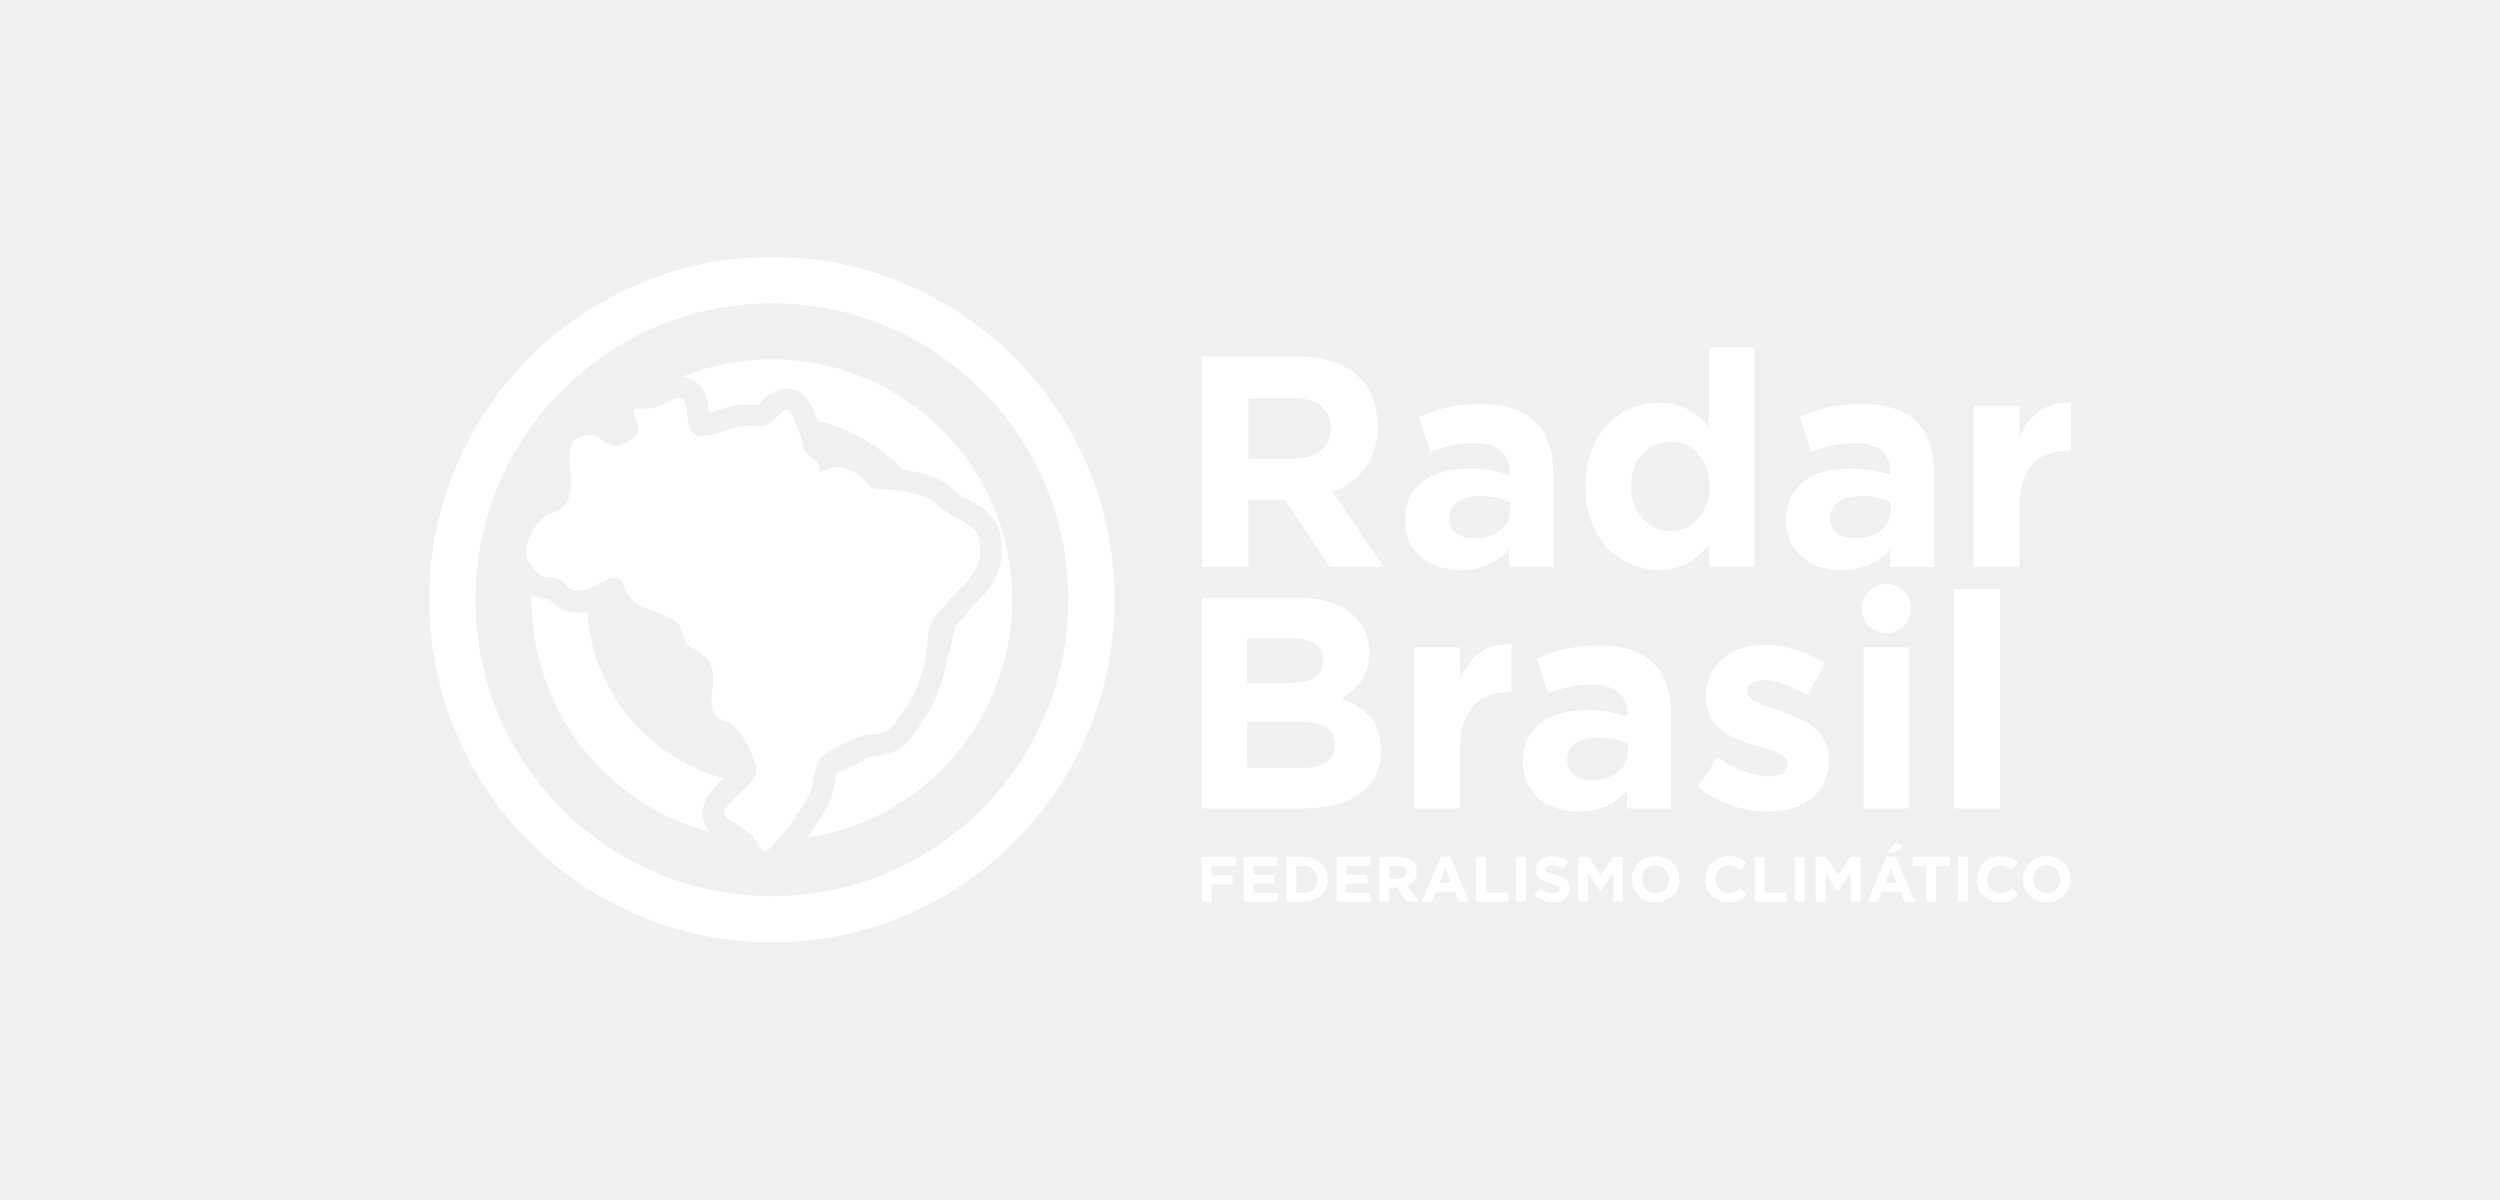
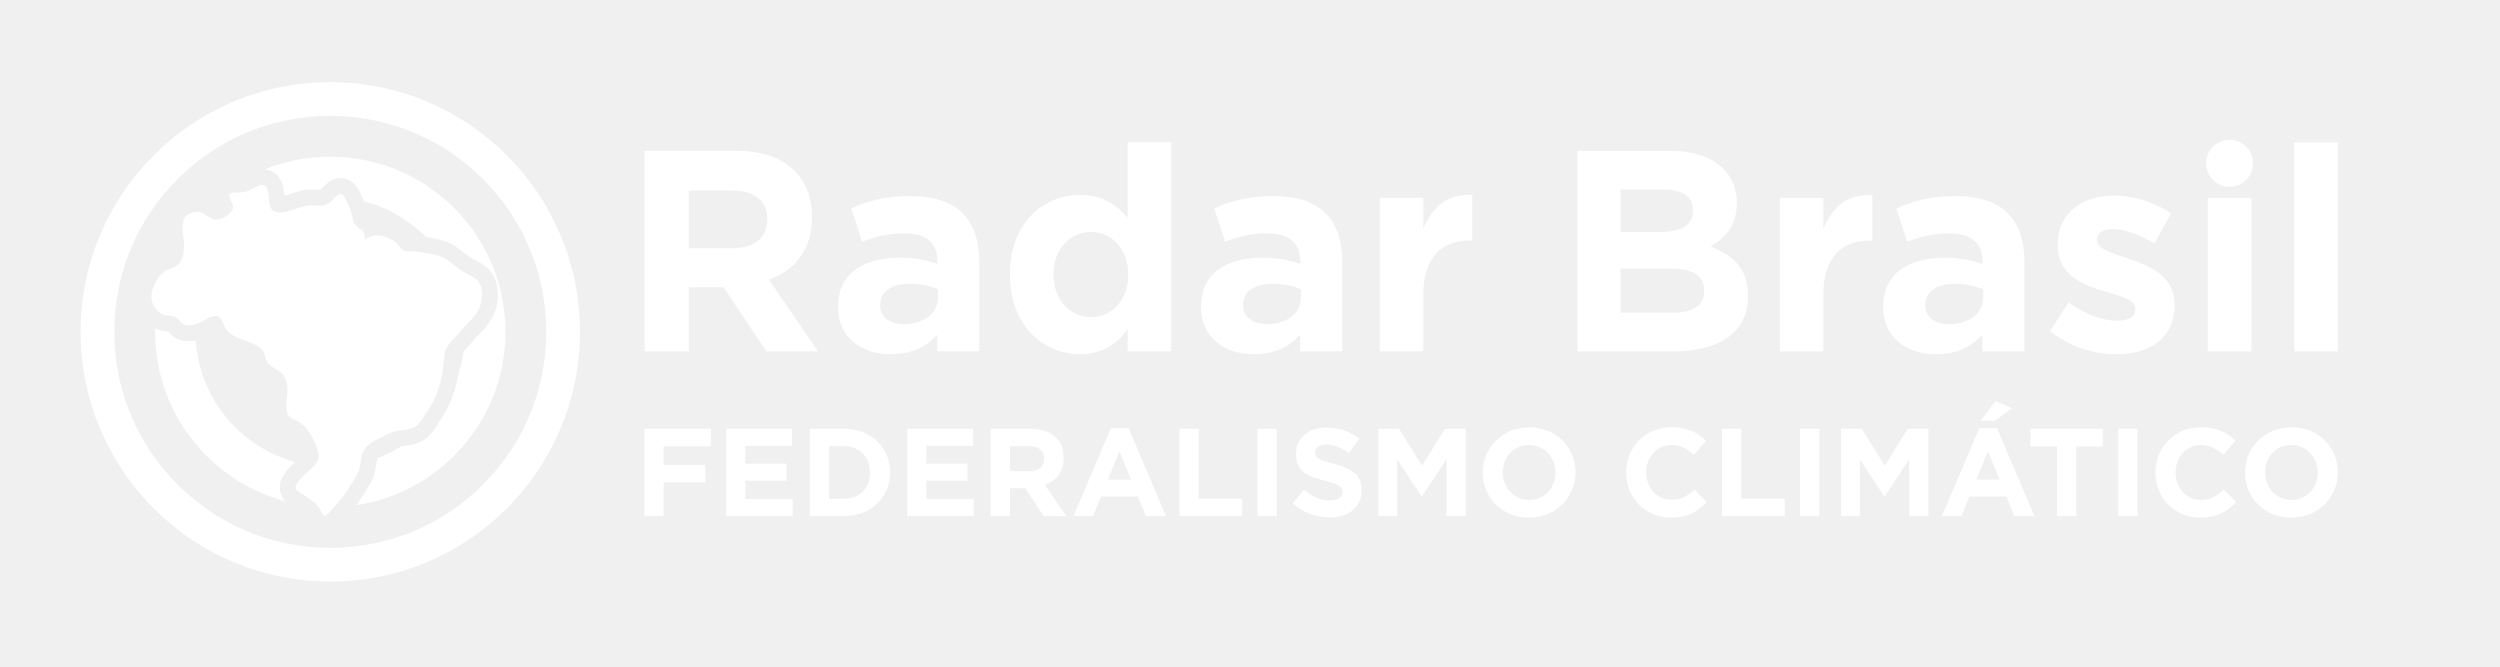
- <svg xmlns="http://www.w3.org/2000/svg" id="Camada_1" data-name="Camada 1" viewBox="0 0 649.59 311.66">
+ <svg xmlns="http://www.w3.org/2000/svg" id="Camada_1" data-name="Camada 1" viewBox="0 0 3488.91 929.83">
  <defs>
    <style>
      .cls-1 {
        fill: #fff;
      }
    </style>
  </defs>
-   <path class="cls-1" d="M200.57,244.86c-12.02,0-23.68-2.35-34.66-7-10.6-4.48-20.12-10.9-28.3-19.08-8.17-8.17-14.59-17.7-19.08-28.3-4.64-10.98-7-22.64-7-34.66s2.35-23.68,7-34.66c4.48-10.6,10.9-20.12,19.08-28.3,8.17-8.17,17.7-14.59,28.3-19.08,10.98-4.64,22.64-7,34.66-7s23.68,2.35,34.66,7c10.6,4.48,20.12,10.9,28.3,19.08,8.17,8.17,14.59,17.7,19.08,28.3,4.64,10.98,7,22.64,7,34.66s-2.35,23.68-7,34.66c-4.48,10.6-10.9,20.12-19.08,28.3-8.17,8.17-17.7,14.59-28.3,19.08-10.98,4.64-22.64,7-34.66,7ZM200.57,78.81c-20.57,0-39.91,8.01-54.46,22.56s-22.56,33.89-22.56,54.46,8.01,39.91,22.56,54.46c14.55,14.55,33.89,22.56,54.46,22.56s39.91-8.01,54.46-22.56c14.55-14.55,22.56-33.89,22.56-54.46s-8.01-39.91-22.56-54.46c-14.55-14.55-33.89-22.56-54.46-22.56Z" />
+   <path class="cls-1" d="M460.92,811.56c-47.03,0-92.66-9.22-135.63-27.39-41.49-17.55-78.75-42.67-110.75-74.66-31.99-31.99-57.11-69.25-74.66-110.75-18.18-42.97-27.39-88.61-27.39-135.63s9.22-92.66,27.39-135.63c17.55-41.49,42.67-78.76,74.66-110.75,31.99-31.99,69.25-57.11,110.75-74.66,42.97-18.18,88.61-27.39,135.63-27.39s92.66,9.22,135.63,27.39c41.49,17.55,78.75,42.67,110.75,74.66,31.99,31.99,57.11,69.25,74.66,110.75,18.18,42.97,27.39,88.61,27.39,135.63s-9.22,92.66-27.39,135.63c-17.55,41.49-42.67,78.75-74.66,110.75-31.99,31.99-69.25,57.11-110.75,74.66-42.97,18.18-88.61,27.39-135.63,27.39ZM460.92,161.73c-80.51,0-156.2,31.35-213.12,88.28-56.93,56.93-88.28,132.62-88.28,213.12s31.35,156.2,88.28,213.12c56.93,56.93,132.62,88.28,213.12,88.28s156.2-31.35,213.12-88.28c56.93-56.93,88.28-132.62,88.28-213.12s-31.35-156.2-88.28-213.12c-56.93-56.93-132.62-88.28-213.12-88.28Z" />
  <g>
-     <path class="cls-1" d="M244.73,111.66c-11.8-11.8-27.48-18.29-44.17-18.29-8.12,0-16,1.54-23.32,4.48,1.77.21,3.37,1.02,4.59,2.33l.26.28.22.31c1.53,2.17,1.76,4.68,1.9,6.55.76-.2,1.58-.47,2.42-.75,1.08-.36,2.2-.72,3.37-1.02,1.1-.32,2.26-.47,3.63-.47.65,0,1.26.03,1.8.06.44.02.85.05,1.19.05.21,0,.34,0,.42-.02l.06-.04h.03c.17-.17.44-.46.64-.66,1.24-1.3,3.31-3.48,6.56-3.48.44,0,.88.04,1.31.13l.55.11.52.21c2.85,1.18,4.02,3.73,4.58,4.95.07.16.16.34.2.42l.07.14.06.14c.31.68.64,1.41.96,2.2,8.49,2.19,16.07,6.65,22.07,12.69.63.11,1.24.22,1.85.34.53.1,1.03.19,1.53.28h.08s.08.03.08.03c2.28.47,4.08,1.08,5.66,1.92,1.76.93,3.17,2.08,4.43,3.1.64.52,1.25,1.01,1.81,1.4.63.38,1.28.72,1.96,1.08,3.18,1.66,7.98,4.17,8.25,11.8.19,2.94-.47,5.86-1.96,8.68-1.14,2.15-2.74,4.21-4.78,6.12-.74.74-1.49,1.62-2.28,2.55-.55.65-1.12,1.31-1.7,1.96l-.04.05-.04.04c-.22.23-.43.45-.64.67-.29.3-.54.56-.76.79-.41,2.81-1.06,5.54-1.94,8.17-.14.92-.3,1.86-.54,2.8-1.28,5.35-3.17,9.74-5.76,13.42-.29.45-.56.86-.8,1.24-1.77,2.76-3.05,4.75-5.45,6.17-2.08,1.24-4.34,1.63-7.63,1.99-2.66,1.67-5.5,3.08-8.48,4.21-.02.02-.03.05-.05.07-.17.31-.3,1.12-.44,1.97-.19,1.17-.43,2.62-.96,4.33l-.08.25-.1.24c-1.05,2.53-2.51,4.7-3.79,6.62-.56.83-1.08,1.61-1.55,2.37l-.08.12-.08.12c-.17.25-.34.49-.51.72,13.14-1.96,25.26-8.04,34.83-17.6,11.8-11.8,18.29-27.48,18.29-44.17s-6.5-32.37-18.29-44.17Z" />
-     <path class="cls-1" d="M182.61,212.29l-.05-.31v-.31c-.19-3.88,2.65-6.69,4.54-8.55.27-.26.52-.51.67-.68l.12-.13.1-.09c-19.47-5.28-34.06-22.52-35.39-43.3-.78.16-1.59.26-2.43.26-1.61,0-3.13-.36-4.53-1.06l-.16-.08-.16-.09c-1.25-.74-2.1-1.65-2.66-2.25-.09,0-.17-.02-.25-.03-1.08-.11-2.65-.27-4.29-1.06,0,.41-.01.81-.01,1.22,0,16.68,6.5,32.37,18.29,44.17,7.91,7.91,17.57,13.43,28.1,16.22-1.25-1.38-1.72-2.85-1.89-3.92Z" />
+     <path class="cls-1" d="M633.76,290.29c-46.17-46.17-107.55-71.59-172.84-71.59-31.78,0-62.63,6.04-91.26,17.55,6.91.81,13.19,3.98,17.95,9.12l1.01,1.09.85,1.21c5.98,8.5,6.87,18.31,7.45,25.62,2.97-.8,6.17-1.85,9.46-2.94,4.23-1.39,8.59-2.83,13.2-3.99,4.31-1.25,8.85-1.83,14.2-1.83,2.53,0,4.93.13,7.04.24,1.71.09,3.32.18,4.66.18.81,0,1.33-.03,1.64-.06l.24-.16.1-.05c.66-.61,1.74-1.75,2.5-2.55,4.85-5.1,12.97-13.63,25.68-13.63,1.72,0,3.45.17,5.14.5l2.16.42,2.03.84c11.17,4.61,15.73,14.58,17.92,19.37.29.63.61,1.33.77,1.65l.28.54.25.55c1.22,2.65,2.52,5.54,3.76,8.61,33.21,8.58,62.89,26.03,86.36,49.66,2.46.43,4.87.88,7.25,1.33,2.08.39,4.04.76,6,1.1l.32.06.32.07c8.93,1.84,15.97,4.24,22.15,7.53,6.87,3.64,12.42,8.15,17.33,12.13,2.51,2.04,4.89,3.97,7.09,5.49,2.46,1.51,5,2.83,7.69,4.23,12.44,6.5,31.22,16.3,32.3,46.17.73,11.52-1.84,22.95-7.66,33.97-4.45,8.43-10.74,16.48-18.7,23.95-2.88,2.9-5.82,6.35-8.92,10-2.15,2.52-4.37,5.14-6.66,7.66l-.16.18-.16.17c-.85.9-1.69,1.77-2.51,2.62-1.15,1.19-2.11,2.21-2.96,3.11-1.6,10.99-4.16,21.67-7.58,31.96-.53,3.6-1.19,7.28-2.09,10.96-5.02,20.94-12.4,38.12-22.55,52.52-1.14,1.75-2.18,3.37-3.15,4.87-6.94,10.79-11.95,18.58-21.35,24.15-8.15,4.84-16.98,6.36-29.85,7.77-10.42,6.53-21.52,12.06-33.17,16.47-.07.09-.13.19-.18.28-.65,1.22-1.16,4.37-1.7,7.7-.75,4.58-1.68,10.27-3.75,16.93l-.3.96-.39.93c-4.09,9.88-9.81,18.39-14.85,25.89-2.17,3.23-4.23,6.29-6.05,9.28l-.3.49-.32.47c-.66.96-1.33,1.9-2.01,2.83,51.42-7.66,98.87-31.46,136.31-68.89,46.17-46.17,71.59-107.55,71.59-172.84s-25.43-126.67-71.59-172.84Z" />
+     <path class="cls-1" d="M390.66,684.1l-.19-1.21-.06-1.22c-.7-15.18,10.44-26.18,17.81-33.46,1.04-1.03,2.03-2,2.63-2.65l.48-.52.39-.37c-76.18-20.67-133.31-88.11-138.5-169.46-3.06.64-6.23,1.03-9.51,1.03-6.31,0-12.26-1.4-17.71-4.15l-.64-.32-.61-.36c-4.9-2.89-8.21-6.44-10.41-8.81-.34-.04-.68-.07-.98-.1-4.22-.42-10.37-1.04-16.81-4.15-.03,1.59-.06,3.18-.06,4.78,0,65.29,25.43,126.67,71.59,172.84,30.96,30.95,68.76,52.57,109.98,63.46-4.89-5.38-6.75-11.16-7.4-15.33Z" />
  </g>
-   <path class="cls-1" d="M254.68,142.22v-.04c-.18-5.57-3.69-5.93-7.65-8.4-1.98-1.33-3.69-3.13-5.82-4.26-1.26-.67-2.71-1.08-4.15-1.38-2.08-.37-4.15-.83-6.24-1.01-1.92-.16-3.89.5-5.16-1.23-1.13-1.49-2.31-2.73-4.18-3.47-1.84-.79-3.77-1.38-5.69-.79-.78.16-2.03.88-2.65,1.01-.23-.01-.24-.18-.29-.49-.07-3.2-2.43-2.86-3.72-5.06-.53-1.04-.73-2.51-1.1-3.8-.38-1.33-.95-2.61-1.53-3.87-.52-.99-.91-2.37-1.94-2.79-1.54-.3-2.99,2.55-4.66,3.39-2.5,1.6-5.73.13-8.4.95-2.92.72-5.96,2.17-8.96,2.32-5.46-.1-2.93-6.6-4.83-9.3-1.82-1.97-5.53,1.73-7.83,1.91-1.37.36-2.95.14-4.3.32-2.63.55.89,3.87.32,5.48-.3,1.29-1.37,2.1-2.59,2.92-5.32,3.27-6.26-1.26-9.67-1.63-1.64.04-4.3.49-5.08,2.23-.56,1.21-.54,2.84-.61,4.22-.06,1.5.36,2.92.48,4.53.08,2.35-.2,4.99-1.4,7.02-2.54,3.4-6.01,1.1-9.07,7.81-1.84,3.74-1.65,7.3,1.71,10.07,1.55,1.46,3.53.91,5.31,1.52,1.37.53,1.98,1.94,3.22,2.68,2.87,1.45,6.42-.92,8.97-2.25,1.53-.82,3.63-1.29,4.58.55.75,1.22,1.06,2.84,2.02,3.97,2.93,3.25,8.2,3.53,11.65,6.01,2.11,1.48,1.7,3.78,2.93,5.68.58.81,1.53,1.29,2.43,1.83,2.86,1.49,4.13,3.23,4.5,6.64.4,3.48-1.94,8.65,1.44,11.12,1,.67,2.26.89,3.24,1.61,3.11,2.52,5.06,6.2,6.15,10.02,1.47,3.85-1.75,5.69-4.2,8.01-1.2,1.3-3.8,3.42-3.72,5.13.22,1.38,1.74,1.8,3,2.62,1.38.9,2.73,1.91,4.03,2.95.84.7,1.52,1.69,1.98,2.63.34.65.69,1.53,1.25,1.82.22.06.4,0,.6-.12.85-.59,1.66-1.54,2.38-2.37,1.44-1.72,3.06-3.37,4.34-5.25,1.65-2.71,3.72-5.26,4.95-8.21,1.47-4.72.13-7.49,5.22-10.54,2.72-1.46,5.56-3.08,8.54-3.86,7.24-.75,6.8-.99,10.76-7.06,2.47-3.47,3.95-7.4,4.95-11.58.6-2.43.72-4.97,1-7.43.18-3.62,1.97-5.14,4.26-7.56,1.37-1.51,2.74-3.29,4.24-4.78,2.91-2.71,5.31-6.33,5.02-10.46Z" />
+   <path class="cls-1" d="M672.71,409.89v-.15c-.72-21.79-14.43-23.22-29.95-32.86-7.73-5.22-14.45-12.25-22.78-16.66-4.95-2.64-10.59-4.23-16.24-5.4-8.13-1.43-16.24-3.24-24.43-3.96-7.53-.63-15.24,1.94-20.18-4.82-4.41-5.84-9.04-10.7-16.35-13.56-7.21-3.09-14.77-5.42-22.28-3.09-3.06.61-7.95,3.45-10.38,3.95-.9-.04-.93-.72-1.13-1.94-.27-12.52-9.52-11.2-14.58-19.8-2.09-4.08-2.85-9.83-4.31-14.88-1.51-5.19-3.71-10.2-5.98-15.13-2.05-3.87-3.56-9.26-7.6-10.93-6.02-1.18-11.72,9.99-18.25,13.28-9.79,6.24-22.41.5-32.88,3.71-11.43,2.82-23.32,8.49-35.08,9.08-21.36-.38-11.49-25.83-18.91-36.39-7.13-7.71-21.63,6.75-30.64,7.46-5.38,1.41-11.53.56-16.82,1.26-10.31,2.16,3.5,15.14,1.23,21.47-1.17,5.05-5.38,8.24-10.13,11.41-20.82,12.79-24.48-4.92-37.84-6.37-6.41.15-16.81,1.93-19.87,8.72-2.18,4.72-2.12,11.12-2.37,16.53-.23,5.86,1.4,11.44,1.87,17.73.3,9.18-.78,19.54-5.49,27.48-9.95,13.32-23.54,4.3-35.51,30.56-7.19,14.64-6.47,28.56,6.7,39.39,6.06,5.71,13.8,3.58,20.79,5.94,5.35,2.06,7.75,7.61,12.61,10.48,11.22,5.67,25.14-3.61,35.1-8.81,5.98-3.21,14.21-5.05,17.94,2.17,2.93,4.77,4.14,11.11,7.89,15.53,11.45,12.72,32.07,13.81,45.61,23.53,8.27,5.78,6.65,14.8,11.48,22.21,2.28,3.17,5.98,5.05,9.51,7.16,11.2,5.84,16.16,12.66,17.6,26.01,1.56,13.63-7.6,33.87,5.62,43.52,3.91,2.61,8.85,3.5,12.69,6.28,12.18,9.86,19.82,24.27,24.06,39.21,5.76,15.08-6.83,22.27-16.43,31.37-4.71,5.07-14.87,13.39-14.56,20.07.85,5.39,6.81,7.04,11.76,10.24,5.42,3.52,10.67,7.49,15.76,11.56,3.28,2.76,5.95,6.61,7.74,10.29,1.32,2.53,2.68,5.99,4.89,7.12.84.24,1.58,0,2.35-.47,3.32-2.31,6.49-6.03,9.3-9.26,5.62-6.74,11.97-13.21,16.98-20.55,6.47-10.62,14.57-20.57,19.36-32.13,5.74-18.49.52-29.32,20.42-41.26,10.65-5.73,21.77-12.05,33.43-15.11,28.34-2.95,26.62-3.89,42.11-27.65,9.67-13.6,15.45-28.97,19.36-45.32,2.33-9.5,2.83-19.44,3.9-29.07.69-14.17,7.71-20.12,16.68-29.57,5.37-5.91,10.74-12.87,16.57-18.69,11.37-10.59,20.8-24.78,19.65-40.92Z" />
  <g>
    <g>
-       <path class="cls-1" d="M312.33,92.63h25c6.95,0,12.35,1.95,15.94,5.55,3.05,3.05,4.69,7.34,4.69,12.5v.16c0,8.83-4.77,14.38-11.72,16.96l13.36,19.53h-14.06l-11.72-17.5h-9.45v17.5h-12.03v-54.69ZM336.55,119.19c5.86,0,9.22-3.13,9.22-7.74v-.16c0-5.16-3.59-7.81-9.45-7.81h-11.95v15.71h12.19Z" />
-       <path class="cls-1" d="M365.07,135.29v-.16c0-9.14,6.95-13.36,16.88-13.36,4.22,0,7.27.7,10.24,1.72v-.7c0-4.92-3.05-7.66-8.99-7.66-4.53,0-7.74.86-11.56,2.27l-2.97-9.06c4.61-2.03,9.14-3.36,16.25-3.36,6.49,0,11.17,1.72,14.14,4.69,3.13,3.13,4.53,7.74,4.53,13.36v24.3h-11.49v-4.53c-2.89,3.2-6.88,5.31-12.66,5.31-7.89,0-14.38-4.53-14.38-12.81ZM392.34,132.55v-2.11c-2.03-.94-4.69-1.56-7.58-1.56-5.08,0-8.2,2.03-8.2,5.78v.16c0,3.2,2.66,5.08,6.49,5.08,5.55,0,9.3-3.05,9.3-7.34Z" />
-       <path class="cls-1" d="M411.95,126.46v-.16c0-13.99,9.14-21.64,19.07-21.64,6.33,0,10.24,2.89,13.05,6.25v-20.63h11.88v57.04h-11.88v-6.02c-2.89,3.91-6.88,6.8-13.05,6.8-9.77,0-19.07-7.66-19.07-21.64ZM444.22,126.46v-.16c0-6.95-4.61-11.56-10.16-11.56s-10.24,4.53-10.24,11.56v.16c0,6.95,4.69,11.56,10.24,11.56s10.16-4.61,10.16-11.56Z" />
-       <path class="cls-1" d="M464.07,135.29v-.16c0-9.14,6.95-13.36,16.88-13.36,4.22,0,7.27.7,10.24,1.72v-.7c0-4.92-3.05-7.66-8.99-7.66-4.53,0-7.74.86-11.56,2.27l-2.97-9.06c4.61-2.03,9.14-3.36,16.25-3.36,6.49,0,11.17,1.72,14.14,4.69,3.13,3.13,4.53,7.74,4.53,13.36v24.3h-11.49v-4.53c-2.89,3.2-6.88,5.31-12.66,5.31-7.89,0-14.38-4.53-14.38-12.81ZM491.34,132.55v-2.11c-2.03-.94-4.69-1.56-7.58-1.56-5.08,0-8.2,2.03-8.2,5.78v.16c0,3.2,2.66,5.08,6.49,5.08,5.55,0,9.3-3.05,9.3-7.34Z" />
-       <path class="cls-1" d="M512.82,105.44h11.88v8.44c2.42-5.78,6.33-9.53,13.36-9.22v12.42h-.63c-7.89,0-12.74,4.77-12.74,14.77v15.47h-11.88v-41.88Z" />
+       <path class="cls-1" d="M899.71,210.47h127.93c35.58,0,63.17,9.99,81.56,28.38,15.59,15.59,23.99,37.58,23.99,63.97v.8c0,45.18-24.39,73.56-59.97,86.75l68.36,99.95h-71.96l-59.97-89.55h-48.37v89.55h-61.57V210.47ZM1023.65,346.4c29.98,0,47.17-15.99,47.17-39.58v-.8c0-26.39-18.39-39.98-48.37-39.98h-61.17v80.36h62.37Z" />
+       <path class="cls-1" d="M1169.56,428.76v-.8c0-46.77,35.58-68.36,86.35-68.36,21.59,0,37.18,3.6,52.37,8.8v-3.6c0-25.19-15.59-39.18-45.97-39.18-23.19,0-39.58,4.4-59.17,11.59l-15.19-46.37c23.59-10.39,46.78-17.19,83.16-17.19,33.18,0,57.17,8.8,72.36,23.99,15.99,15.99,23.19,39.58,23.19,68.36v124.33h-58.77v-23.19c-14.79,16.39-35.18,27.18-64.77,27.18-40.38,0-73.56-23.19-73.56-65.56ZM1309.09,414.76v-10.79c-10.39-4.8-23.99-8-38.78-8-25.99,0-41.98,10.39-41.98,29.58v.8c0,16.39,13.59,25.99,33.18,25.99,28.38,0,47.57-15.59,47.57-37.58Z" />
+       <path class="cls-1" d="M1409.43,383.58v-.8c0-71.56,46.77-110.74,97.55-110.74,32.38,0,52.37,14.79,66.76,31.98v-105.54h60.77v291.84h-60.77v-30.78c-14.79,19.99-35.18,34.78-66.76,34.78-49.97,0-97.55-39.18-97.55-110.74ZM1574.54,383.58v-.8c0-35.58-23.59-59.17-51.97-59.17s-52.37,23.19-52.37,59.17v.8c0,35.58,23.99,59.17,52.37,59.17s51.97-23.59,51.97-59.17Z" />
+       <path class="cls-1" d="M1676.08,428.76v-.8c0-46.77,35.58-68.36,86.35-68.36,21.59,0,37.18,3.6,52.37,8.8v-3.6c0-25.19-15.59-39.18-45.97-39.18-23.19,0-39.58,4.4-59.17,11.59l-15.19-46.37c23.59-10.39,46.78-17.19,83.16-17.19,33.18,0,57.17,8.8,72.36,23.99,15.99,15.99,23.19,39.58,23.19,68.36v124.33h-58.77v-23.19c-14.79,16.39-35.18,27.18-64.76,27.18-40.38,0-73.56-23.19-73.56-65.56ZM1815.61,414.76v-10.79c-10.4-4.8-23.99-8-38.78-8-25.99,0-41.98,10.39-41.98,29.58v.8c0,16.39,13.59,25.99,33.18,25.99,28.38,0,47.57-15.59,47.57-37.58Z" />
+       <path class="cls-1" d="M1925.54,276.04h60.77v43.18c12.39-29.58,32.38-48.77,68.36-47.17v63.57h-3.2c-40.38,0-65.16,24.39-65.16,75.56v79.16h-60.77v-214.28Z" />
    </g>
    <g>
-       <path class="cls-1" d="M312.24,222.65h8.86v2.33h-6.3v2.48h5.55v2.33h-5.55v4.51h-2.56v-11.64Z" />
-       <path class="cls-1" d="M323.14,222.65h8.78v2.28h-6.23v2.36h5.49v2.28h-5.49v2.44h6.32v2.28h-8.86v-11.64Z" />
-       <path class="cls-1" d="M334.28,222.65h4.54c3.66,0,6.18,2.51,6.18,5.79v.03c0,3.28-2.53,5.82-6.18,5.82h-4.54v-11.64ZM336.84,224.96v7.02h1.98c2.09,0,3.51-1.41,3.51-3.47v-.03c0-2.06-1.41-3.51-3.51-3.51h-1.98Z" />
-       <path class="cls-1" d="M347.28,222.65h8.78v2.28h-6.23v2.36h5.49v2.28h-5.49v2.44h6.32v2.28h-8.86v-11.64Z" />
-       <path class="cls-1" d="M358.42,222.65h5.32c1.48,0,2.63.42,3.39,1.18.65.65,1,1.56,1,2.66v.03c0,1.88-1.01,3.06-2.49,3.61l2.84,4.16h-2.99l-2.49-3.72h-2.01v3.72h-2.56v-11.64ZM363.57,228.31c1.25,0,1.96-.67,1.96-1.65v-.03c0-1.1-.76-1.66-2.01-1.66h-2.54v3.34h2.59Z" />
-       <path class="cls-1" d="M374.43,222.57h2.36l4.99,11.72h-2.68l-1.06-2.61h-4.92l-1.06,2.61h-2.61l4.99-11.72ZM377.12,229.42l-1.55-3.77-1.55,3.77h3.09Z" />
-       <path class="cls-1" d="M383.57,222.65h2.56v9.31h5.8v2.33h-8.36v-11.64Z" />
-       <path class="cls-1" d="M393.97,222.65h2.56v11.64h-2.56v-11.64Z" />
-       <path class="cls-1" d="M398.65,232.59l1.51-1.81c1.05.86,2.14,1.41,3.47,1.41,1.05,0,1.68-.42,1.68-1.1v-.03c0-.65-.4-.98-2.34-1.48-2.34-.6-3.86-1.25-3.86-3.56v-.03c0-2.11,1.7-3.51,4.07-3.51,1.7,0,3.14.53,4.32,1.48l-1.33,1.93c-1.03-.71-2.04-1.15-3.03-1.15s-1.5.45-1.5,1.01v.03c0,.76.5,1.01,2.51,1.53,2.36.62,3.69,1.46,3.69,3.49v.03c0,2.31-1.76,3.61-4.27,3.61-1.76,0-3.54-.62-4.94-1.86Z" />
-       <path class="cls-1" d="M410.08,222.65h2.76l3.06,4.92,3.06-4.92h2.76v11.64h-2.54v-7.6l-3.28,4.97h-.07l-3.24-4.92v7.55h-2.51v-11.64Z" />
-       <path class="cls-1" d="M424,228.5v-.03c0-3.31,2.61-6.02,6.2-6.02s6.17,2.68,6.17,5.99v.03c0,3.31-2.61,6.02-6.2,6.02s-6.17-2.68-6.17-5.99ZM433.69,228.5v-.03c0-2-1.46-3.66-3.52-3.66s-3.49,1.63-3.49,3.62v.03c0,2,1.46,3.66,3.52,3.66s3.49-1.63,3.49-3.62Z" />
-       <path class="cls-1" d="M443.11,228.5v-.03c0-3.31,2.49-6.02,6.07-6.02,2.19,0,3.51.73,4.59,1.8l-1.63,1.88c-.9-.81-1.81-1.31-2.98-1.31-1.96,0-3.37,1.63-3.37,3.62v.03c0,2,1.38,3.66,3.37,3.66,1.33,0,2.14-.53,3.06-1.36l1.63,1.65c-1.2,1.28-2.53,2.08-4.77,2.08-3.42,0-5.97-2.64-5.97-5.99Z" />
-       <path class="cls-1" d="M455.9,222.65h2.56v9.31h5.8v2.33h-8.36v-11.64Z" />
-       <path class="cls-1" d="M466.3,222.65h2.56v11.64h-2.56v-11.64Z" />
-       <path class="cls-1" d="M471.77,222.65h2.76l3.06,4.92,3.06-4.92h2.76v11.64h-2.54v-7.6l-3.28,4.97h-.07l-3.24-4.92v7.55h-2.51v-11.64Z" />
-       <path class="cls-1" d="M490.19,222.57h2.36l4.99,11.72h-2.68l-1.06-2.61h-4.92l-1.06,2.61h-2.61l4.99-11.72ZM492.88,229.42l-1.55-3.77-1.55,3.77h3.09ZM492.35,218.96l2.18.95-2.26,1.66h-1.93l2.01-2.61Z" />
-       <path class="cls-1" d="M500.55,225.01h-3.54v-2.36h9.64v2.36h-3.54v9.28h-2.56v-9.28Z" />
-       <path class="cls-1" d="M508.73,222.65h2.56v11.64h-2.56v-11.64Z" />
-       <path class="cls-1" d="M513.68,228.5v-.03c0-3.31,2.49-6.02,6.07-6.02,2.19,0,3.51.73,4.59,1.8l-1.63,1.88c-.9-.81-1.81-1.31-2.98-1.31-1.96,0-3.37,1.63-3.37,3.62v.03c0,2,1.38,3.66,3.37,3.66,1.33,0,2.14-.53,3.06-1.36l1.63,1.65c-1.2,1.28-2.53,2.08-4.77,2.08-3.42,0-5.97-2.64-5.97-5.99Z" />
-       <path class="cls-1" d="M525.61,228.5v-.03c0-3.31,2.61-6.02,6.2-6.02s6.17,2.68,6.17,5.99v.03c0,3.31-2.61,6.02-6.2,6.02s-6.17-2.68-6.17-5.99ZM535.31,228.5v-.03c0-2-1.46-3.66-3.52-3.66s-3.49,1.63-3.49,3.62v.03c0,2,1.46,3.66,3.52,3.66s3.49-1.63,3.49-3.62Z" />
+       <path class="cls-1" d="M899.25,598.44h92.77v24.37h-65.96v25.93h58.13v24.37h-58.13v47.17h-26.8v-121.83Z" />
+       <path class="cls-1" d="M1013.41,598.44h91.9v23.84h-65.27v24.72h57.44v23.84h-57.44v25.59h66.14v23.84h-92.77v-121.83Z" />
+       <path class="cls-1" d="M1130.01,598.44h47.51c38.29,0,64.75,26.28,64.75,60.57v.35c0,34.29-26.46,60.92-64.75,60.92h-47.51v-121.83ZM1156.81,622.63v73.45h20.71c21.93,0,36.72-14.79,36.72-36.38v-.35c0-21.58-14.79-36.72-36.72-36.72h-20.71Z" />
+       <path class="cls-1" d="M1266.1,598.44h91.9v23.84h-65.27v24.72h57.44v23.84h-57.44v25.59h66.14v23.84h-92.77v-121.83Z" />
+       <path class="cls-1" d="M1382.7,598.44h55.7c15.49,0,27.5,4.35,35.51,12.36,6.79,6.79,10.44,16.36,10.44,27.85v.35c0,19.67-10.62,32.03-26.11,37.77l29.76,43.51h-31.33l-26.11-38.99h-21.06v38.99h-26.81v-121.83ZM1436.65,657.61c13.05,0,20.54-6.96,20.54-17.23v-.35c0-11.49-8.01-17.4-21.06-17.4h-26.63v34.98h27.15Z" />
+       <path class="cls-1" d="M1550.29,597.57h24.72l52.22,122.7h-28.02l-11.14-27.33h-51.52l-11.14,27.33h-27.33l52.21-122.7ZM1578.49,669.27l-16.19-39.51-16.19,39.51h32.37Z" />
+       <path class="cls-1" d="M1646,598.44h26.8v97.47h60.74v24.37h-87.55v-121.83Z" />
+       <path class="cls-1" d="M1754.94,598.44h26.8v121.83h-26.8v-121.83Z" />
+       <path class="cls-1" d="M1803.84,702.52l15.84-18.97c10.97,9.05,22.45,14.8,36.38,14.8,10.96,0,17.58-4.35,17.58-11.49v-.35c0-6.79-4.18-10.27-24.54-15.49-24.54-6.27-40.38-13.05-40.38-37.25v-.35c0-22.1,17.75-36.72,42.64-36.72,17.75,0,32.89,5.57,45.25,15.49l-13.92,20.19c-10.79-7.48-21.41-12.01-31.68-12.01s-15.66,4.7-15.66,10.62v.35c0,8.01,5.22,10.62,26.28,16.01,24.72,6.44,38.64,15.32,38.64,36.55v.35c0,24.19-18.45,37.77-44.73,37.77-18.45,0-37.07-6.44-51.69-19.49Z" />
+       <path class="cls-1" d="M1923.58,598.44h28.89l32.03,51.52,32.03-51.52h28.89v121.83h-26.63v-79.54l-34.29,52.04h-.69l-33.94-51.52v79.02h-26.28v-121.83Z" />
+       <path class="cls-1" d="M2069.24,659.7v-.35c0-34.64,27.33-63.01,64.92-63.01s64.57,28.02,64.57,62.66v.35c0,34.63-27.33,63.01-64.92,63.01s-64.57-28.02-64.57-62.66ZM2170.71,659.7v-.35c0-20.89-15.32-38.29-36.9-38.29s-36.55,17.06-36.55,37.94v.35c0,20.89,15.32,38.29,36.9,38.29s36.55-17.06,36.55-37.94Z" />
+       <path class="cls-1" d="M2269.37,659.7v-.35c0-34.64,26.11-63.01,63.53-63.01,22.98,0,36.72,7.66,48.04,18.8l-17.06,19.67c-9.4-8.53-18.97-13.75-31.15-13.75-20.54,0-35.33,17.06-35.33,37.94v.35c0,20.89,14.45,38.29,35.33,38.29,13.92,0,22.45-5.57,32.03-14.27l17.06,17.23c-12.53,13.4-26.46,21.76-49.95,21.76-35.85,0-62.49-27.67-62.49-62.66Z" />
+       <path class="cls-1" d="M2403.2,598.44h26.81v97.47h60.74v24.37h-87.55v-121.83Z" />
+       <path class="cls-1" d="M2512.14,598.44h26.8v121.83h-26.8v-121.83Z" />
+       <path class="cls-1" d="M2569.4,598.44h28.89l32.03,51.52,32.03-51.52h28.89v121.83h-26.63v-79.54l-34.29,52.04h-.69l-33.94-51.52v79.02h-26.28v-121.83Z" />
+       <path class="cls-1" d="M2762.23,597.57h24.71l52.22,122.7h-28.02l-11.14-27.33h-51.52l-11.14,27.33h-27.33l52.22-122.7ZM2790.42,669.27l-16.19-39.51-16.19,39.51h32.38ZM2784.85,559.8l22.8,9.92-23.67,17.4h-20.19l21.06-27.33Z" />
+       <path class="cls-1" d="M2870.64,623.15h-37.07v-24.72h100.95v24.72h-37.07v97.12h-26.81v-97.12Z" />
+       <path class="cls-1" d="M2956.26,598.44h26.8v121.83h-26.8v-121.83Z" />
+       <path class="cls-1" d="M3008.12,659.7v-.35c0-34.64,26.11-63.01,63.53-63.01,22.98,0,36.72,7.66,48.04,18.8l-17.06,19.67c-9.4-8.53-18.97-13.75-31.15-13.75-20.54,0-35.33,17.06-35.33,37.94v.35c0,20.89,14.45,38.29,35.33,38.29,13.92,0,22.45-5.57,32.03-14.27l17.06,17.23c-12.53,13.4-26.46,21.76-49.95,21.76-35.85,0-62.49-27.67-62.49-62.66Z" />
+       <path class="cls-1" d="M3133.08,659.7v-.35c0-34.64,27.33-63.01,64.92-63.01s64.57,28.02,64.57,62.66v.35c0,34.63-27.33,63.01-64.92,63.01s-64.57-28.02-64.57-62.66ZM3234.55,659.7v-.35c0-20.89-15.32-38.29-36.9-38.29s-36.55,17.06-36.55,37.94v.35c0,20.89,15.32,38.29,36.9,38.29s36.55-17.06,36.55-37.94Z" />
    </g>
    <g>
-       <path class="cls-1" d="M312.33,155.38h25.39c6.25,0,11.17,1.72,14.3,4.84,2.5,2.5,3.75,5.55,3.75,9.3v.16c0,6.17-3.28,9.61-7.19,11.8,6.33,2.42,10.24,6.09,10.24,13.44v.16c0,10-8.13,15-20.47,15h-26.02v-54.7ZM343.82,171.56c0-3.59-2.81-5.63-7.89-5.63h-11.88v11.56h11.1c5.31,0,8.67-1.72,8.67-5.78v-.16ZM337.96,187.5h-13.91v12.03h14.3c5.31,0,8.52-1.88,8.52-5.94v-.16c0-3.67-2.73-5.94-8.91-5.94Z" />
-       <path class="cls-1" d="M367.49,168.2h11.88v8.44c2.42-5.78,6.33-9.53,13.36-9.22v12.42h-.63c-7.89,0-12.74,4.77-12.74,14.77v15.47h-11.88v-41.88Z" />
-       <path class="cls-1" d="M395.7,198.05v-.16c0-9.14,6.95-13.36,16.88-13.36,4.22,0,7.27.7,10.24,1.72v-.7c0-4.92-3.05-7.66-8.99-7.66-4.53,0-7.74.86-11.56,2.27l-2.97-9.06c4.61-2.03,9.14-3.36,16.25-3.36,6.49,0,11.17,1.72,14.14,4.69,3.13,3.13,4.53,7.74,4.53,13.36v24.3h-11.49v-4.53c-2.89,3.2-6.88,5.31-12.66,5.31-7.89,0-14.38-4.53-14.38-12.81ZM422.97,195.31v-2.11c-2.03-.94-4.69-1.56-7.58-1.56-5.08,0-8.2,2.03-8.2,5.78v.16c0,3.2,2.66,5.08,6.49,5.08,5.55,0,9.3-3.05,9.3-7.34Z" />
-       <path class="cls-1" d="M441.17,204.53l5.08-7.81c4.53,3.28,9.3,5,13.21,5,3.44,0,5-1.25,5-3.13v-.16c0-2.58-4.06-3.44-8.67-4.84-5.86-1.72-12.5-4.45-12.5-12.58v-.16c0-8.52,6.88-13.28,15.31-13.28,5.31,0,11.1,1.8,15.63,4.84l-4.53,8.2c-4.14-2.42-8.28-3.91-11.33-3.91s-4.38,1.25-4.38,2.89v.16c0,2.34,3.98,3.44,8.52,5,5.86,1.95,12.66,4.77,12.66,12.42v.16c0,9.3-6.95,13.52-16.02,13.52-5.86,0-12.42-1.95-17.97-6.33Z" />
-       <path class="cls-1" d="M484.23,168.2h11.88v41.88h-11.88v-41.88Z" />
-       <path class="cls-1" d="M507.82,153.04h11.88v57.04h-11.88v-57.04Z" />
+       <path class="cls-1" d="M2201.56,210.54h129.93c31.98,0,57.17,8.8,73.16,24.79,12.79,12.79,19.19,28.39,19.19,47.57v.8c0,31.58-16.79,49.17-36.78,60.37,32.38,12.39,52.37,31.18,52.37,68.76v.8c0,51.17-41.58,76.76-104.75,76.76h-133.13V210.54ZM2362.67,293.3c0-18.39-14.39-28.79-40.38-28.79h-60.77v59.17h56.77c27.19,0,44.38-8.79,44.38-29.58v-.8ZM2332.69,374.86h-71.16v61.57h73.16c27.19,0,43.58-9.59,43.58-30.38v-.8c0-18.79-13.99-30.38-45.58-30.38Z" />
+       <path class="cls-1" d="M2483.8,276.11h60.77v43.18c12.39-29.59,32.38-48.77,68.36-47.18v63.57h-3.2c-40.38,0-65.17,24.39-65.17,75.56v79.16h-60.77v-214.29Z" />
+       <path class="cls-1" d="M2628.12,428.83v-.8c0-46.78,35.58-68.36,86.36-68.36,21.59,0,37.18,3.6,52.37,8.8v-3.6c0-25.19-15.59-39.18-45.98-39.18-23.19,0-39.58,4.4-59.17,11.59l-15.19-46.38c23.59-10.39,46.78-17.19,83.16-17.19,33.18,0,57.17,8.79,72.36,23.99,15.99,15.99,23.19,39.58,23.19,68.37v124.34h-58.77v-23.19c-14.79,16.39-35.18,27.19-64.77,27.19-40.38,0-73.56-23.19-73.56-65.57ZM2767.65,414.84v-10.79c-10.39-4.8-23.99-8-38.78-8-25.99,0-41.98,10.39-41.98,29.58v.8c0,16.39,13.59,25.99,33.18,25.99,28.39,0,47.58-15.59,47.58-37.58Z" />
+       <path class="cls-1" d="M2860.79,462.01l25.99-39.98c23.19,16.79,47.57,25.59,67.56,25.59,17.59,0,25.59-6.4,25.59-15.99v-.8c0-13.19-20.79-17.59-44.38-24.79-29.98-8.8-63.97-22.79-63.97-64.37v-.8c0-43.58,35.18-67.96,78.36-67.96,27.19,0,56.77,9.19,79.96,24.79l-23.19,41.98c-21.19-12.39-42.38-19.99-57.97-19.99s-22.39,6.4-22.39,14.79v.8c0,11.99,20.39,17.59,43.58,25.59,29.98,9.99,64.77,24.39,64.77,63.57v.8c0,47.58-35.58,69.16-81.96,69.16-29.98,0-63.57-9.99-91.95-32.38Z" />
+       <path class="cls-1" d="M3081.07,276.11h60.77v214.29h-60.77v-214.29Z" />
+       <path class="cls-1" d="M3201.8,198.55h60.77v291.85h-60.77V198.55Z" />
    </g>
-     <circle class="cls-1" cx="490.16" cy="158.12" r="6.4" />
+     <circle class="cls-1" cx="3111.46" cy="227.87" r="32.77" />
  </g>
</svg>
